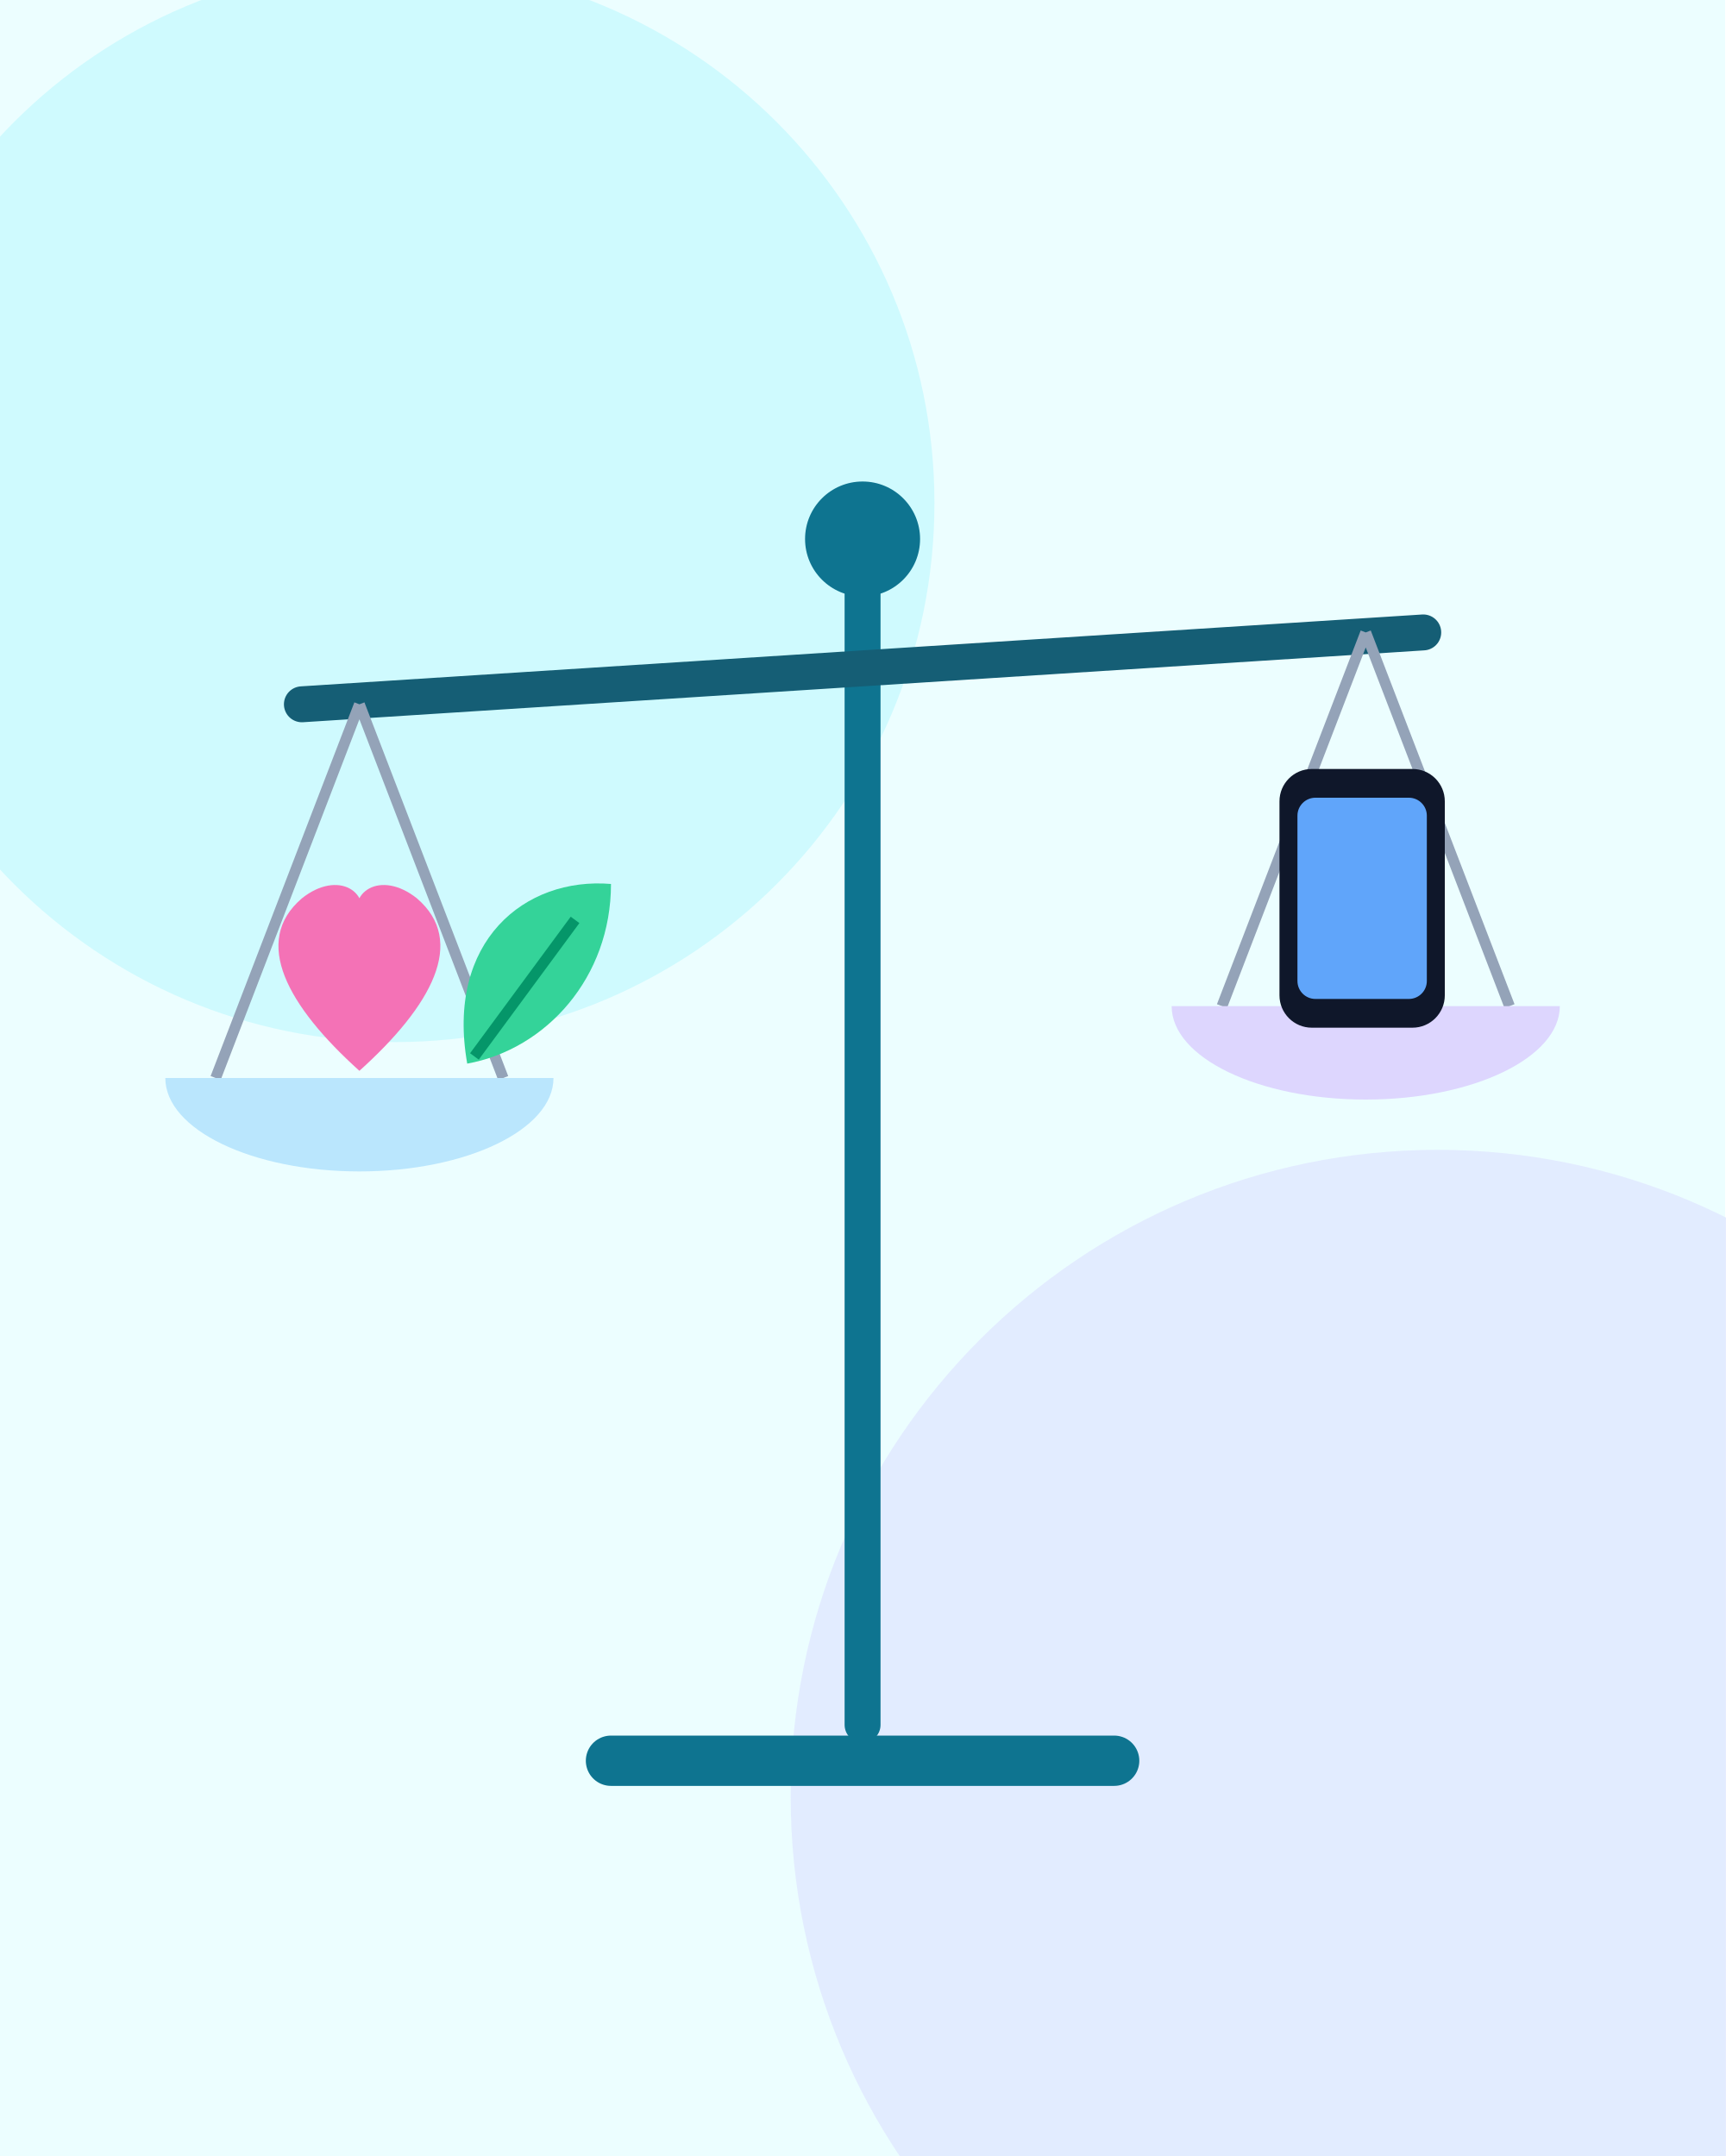
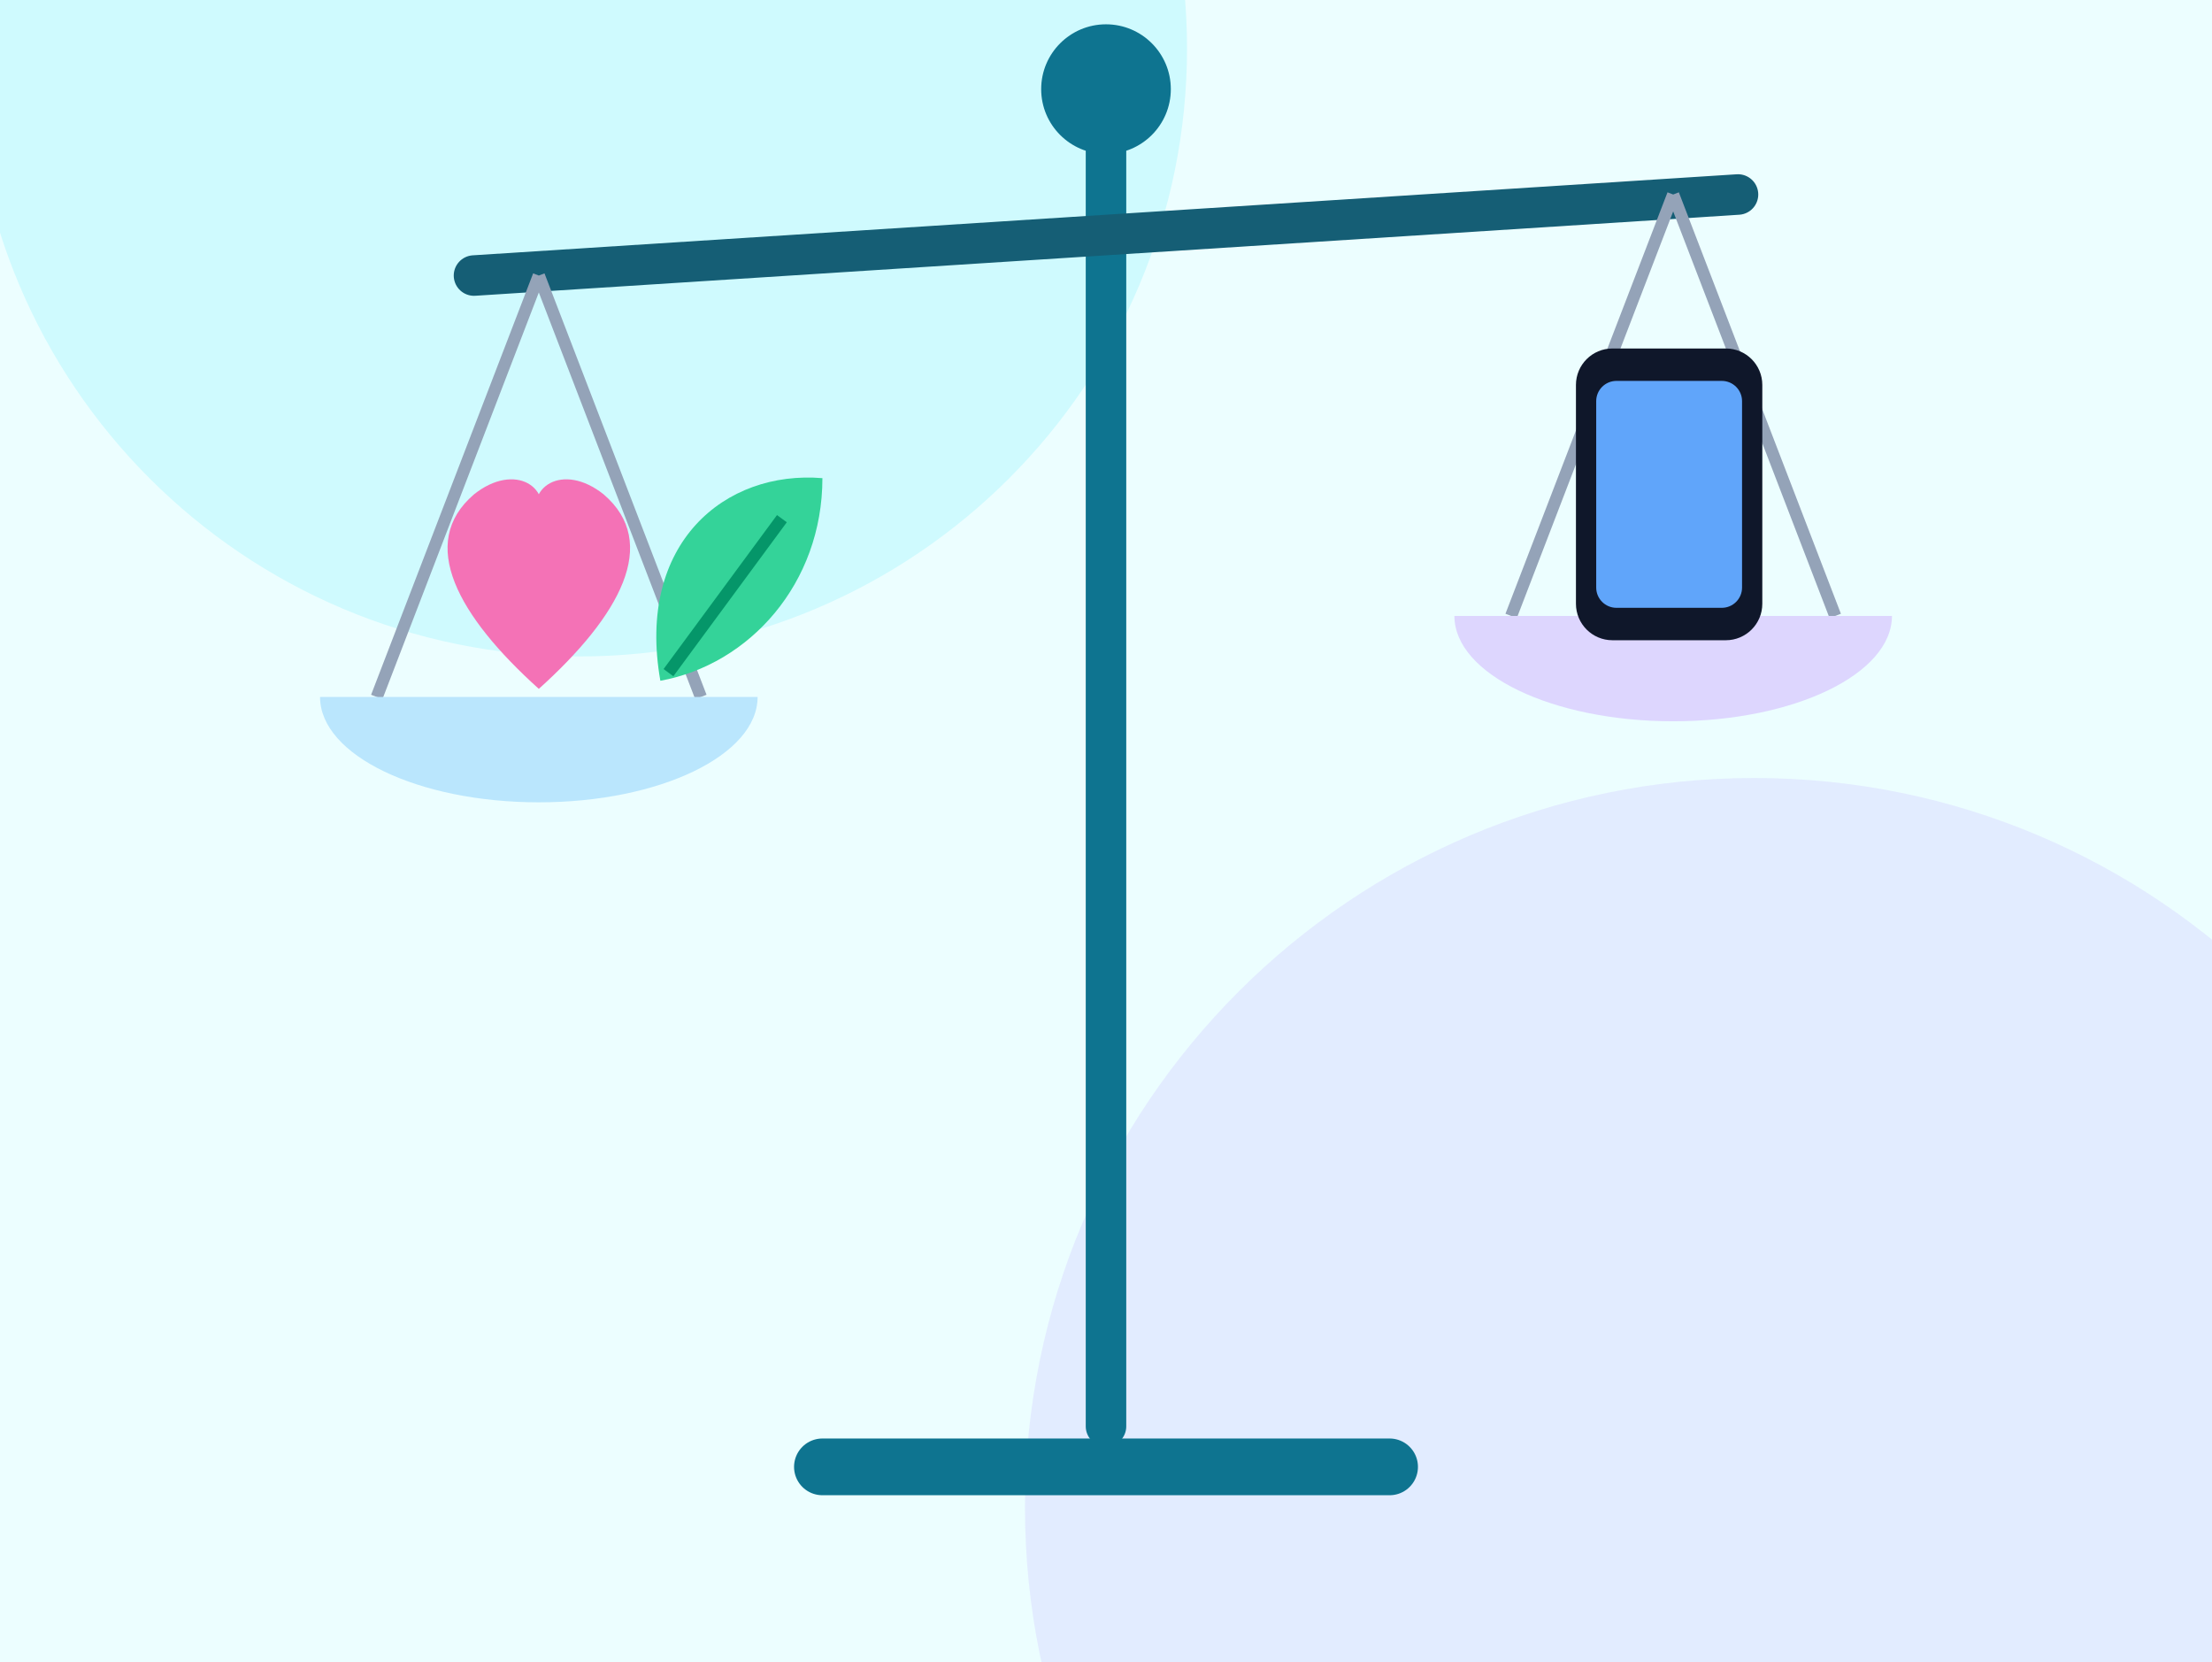
- <svg xmlns="http://www.w3.org/2000/svg" viewBox="0 0 480 600" fill="none">
-   <rect width="480" height="600" fill="#ecfeff" />
+ <svg xmlns="http://www.w3.org/2000/svg" viewBox="-33 128 546 410" fill="none">
+   <rect x="-400" y="-400" width="1280" height="1400" fill="#ecfeff" />
  <circle cx="110" cy="140" r="150" fill="#cffafe" />
  <circle cx="400" cy="500" r="180" fill="#e0e7ff" opacity=".8" />
  <path d="M240 150 v330" stroke="#0e7490" stroke-width="10" stroke-linecap="round" />
  <path d="M170 490 h140" stroke="#0e7490" stroke-width="14" stroke-linecap="round" />
  <circle cx="240" cy="150" r="16" fill="#0e7490" />
  <path d="M84 196 L396 176" stroke="#155e75" stroke-width="10" stroke-linecap="round" />
  <path d="M100 196 L60 300 M100 196 L140 300" stroke="#94a3b8" stroke-width="3" />
  <path d="M380 176 L340 280 M380 176 L420 280" stroke="#94a3b8" stroke-width="3" />
  <path d="M46 300 h108 a54 26 0 0 1 -108 0Z" fill="#bae6fd" />
  <path d="M326 280 h108 a54 26 0 0 1 -108 0Z" fill="#ddd6fe" />
  <rect x="356" y="214" width="46" height="72" rx="9" fill="#0f172a" />
  <rect x="361" y="222" width="36" height="56" rx="5" fill="#60a5fa" />
  <path d="M100 298 C80 280 70 262 84 250 C94 242 104 248 100 258 C96 248 106 242 116 250 C130 262 120 280 100 298Z" fill="#f472b6" />
  <path d="M130 296 C124 262 146 244 170 246 C170 272 152 292 130 296Z" fill="#34d399" />
  <path d="M132 294 L160 256" stroke="#059669" stroke-width="3" />
</svg>
